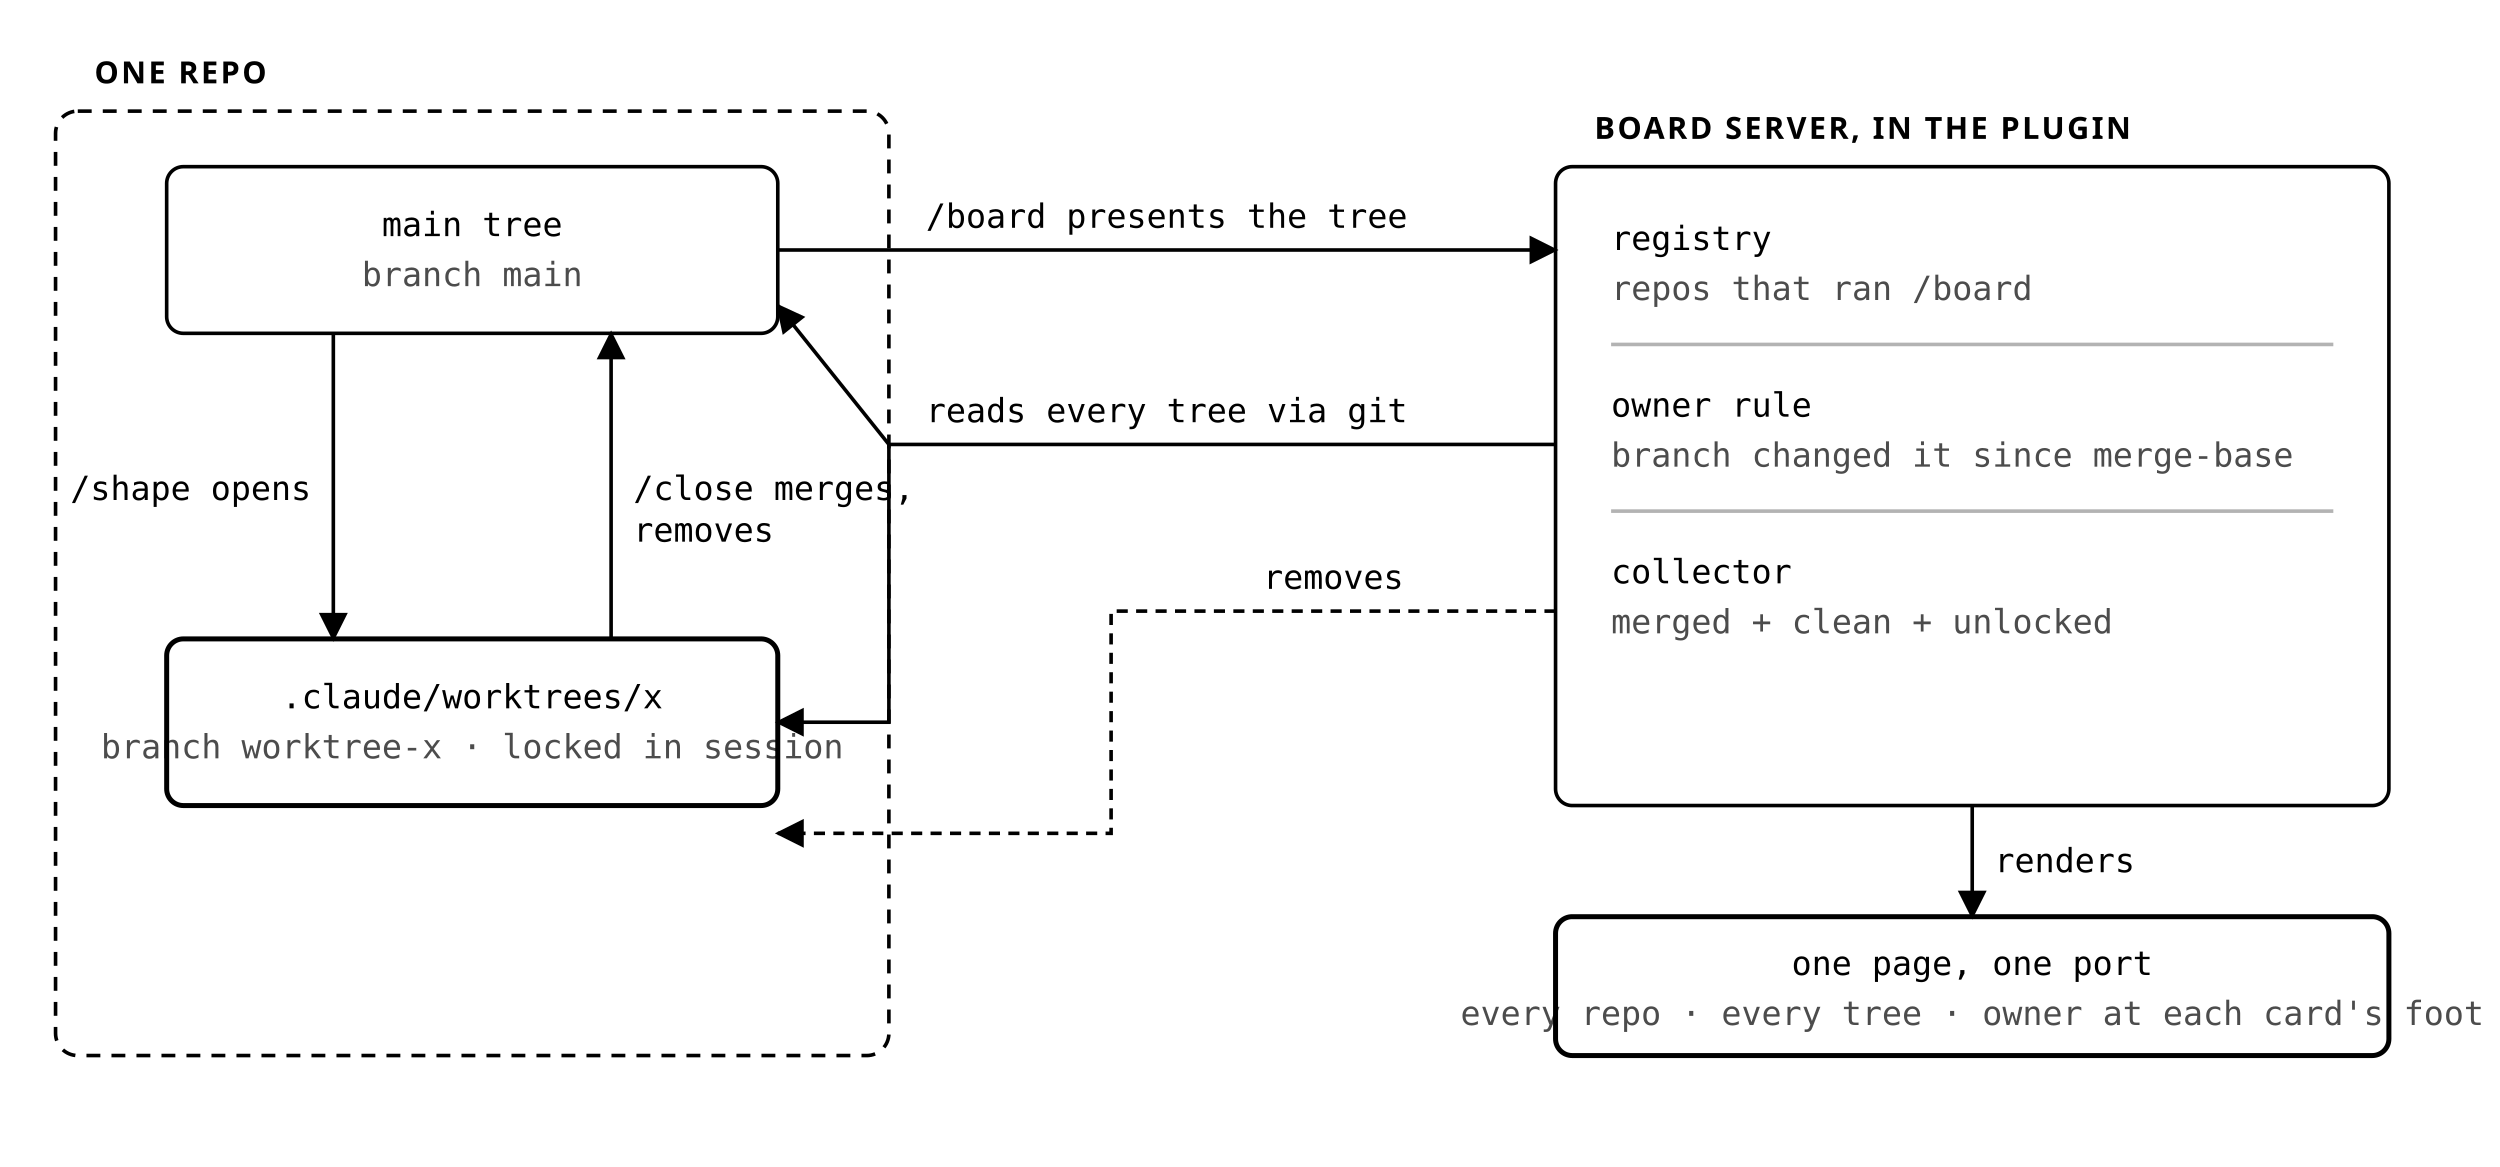
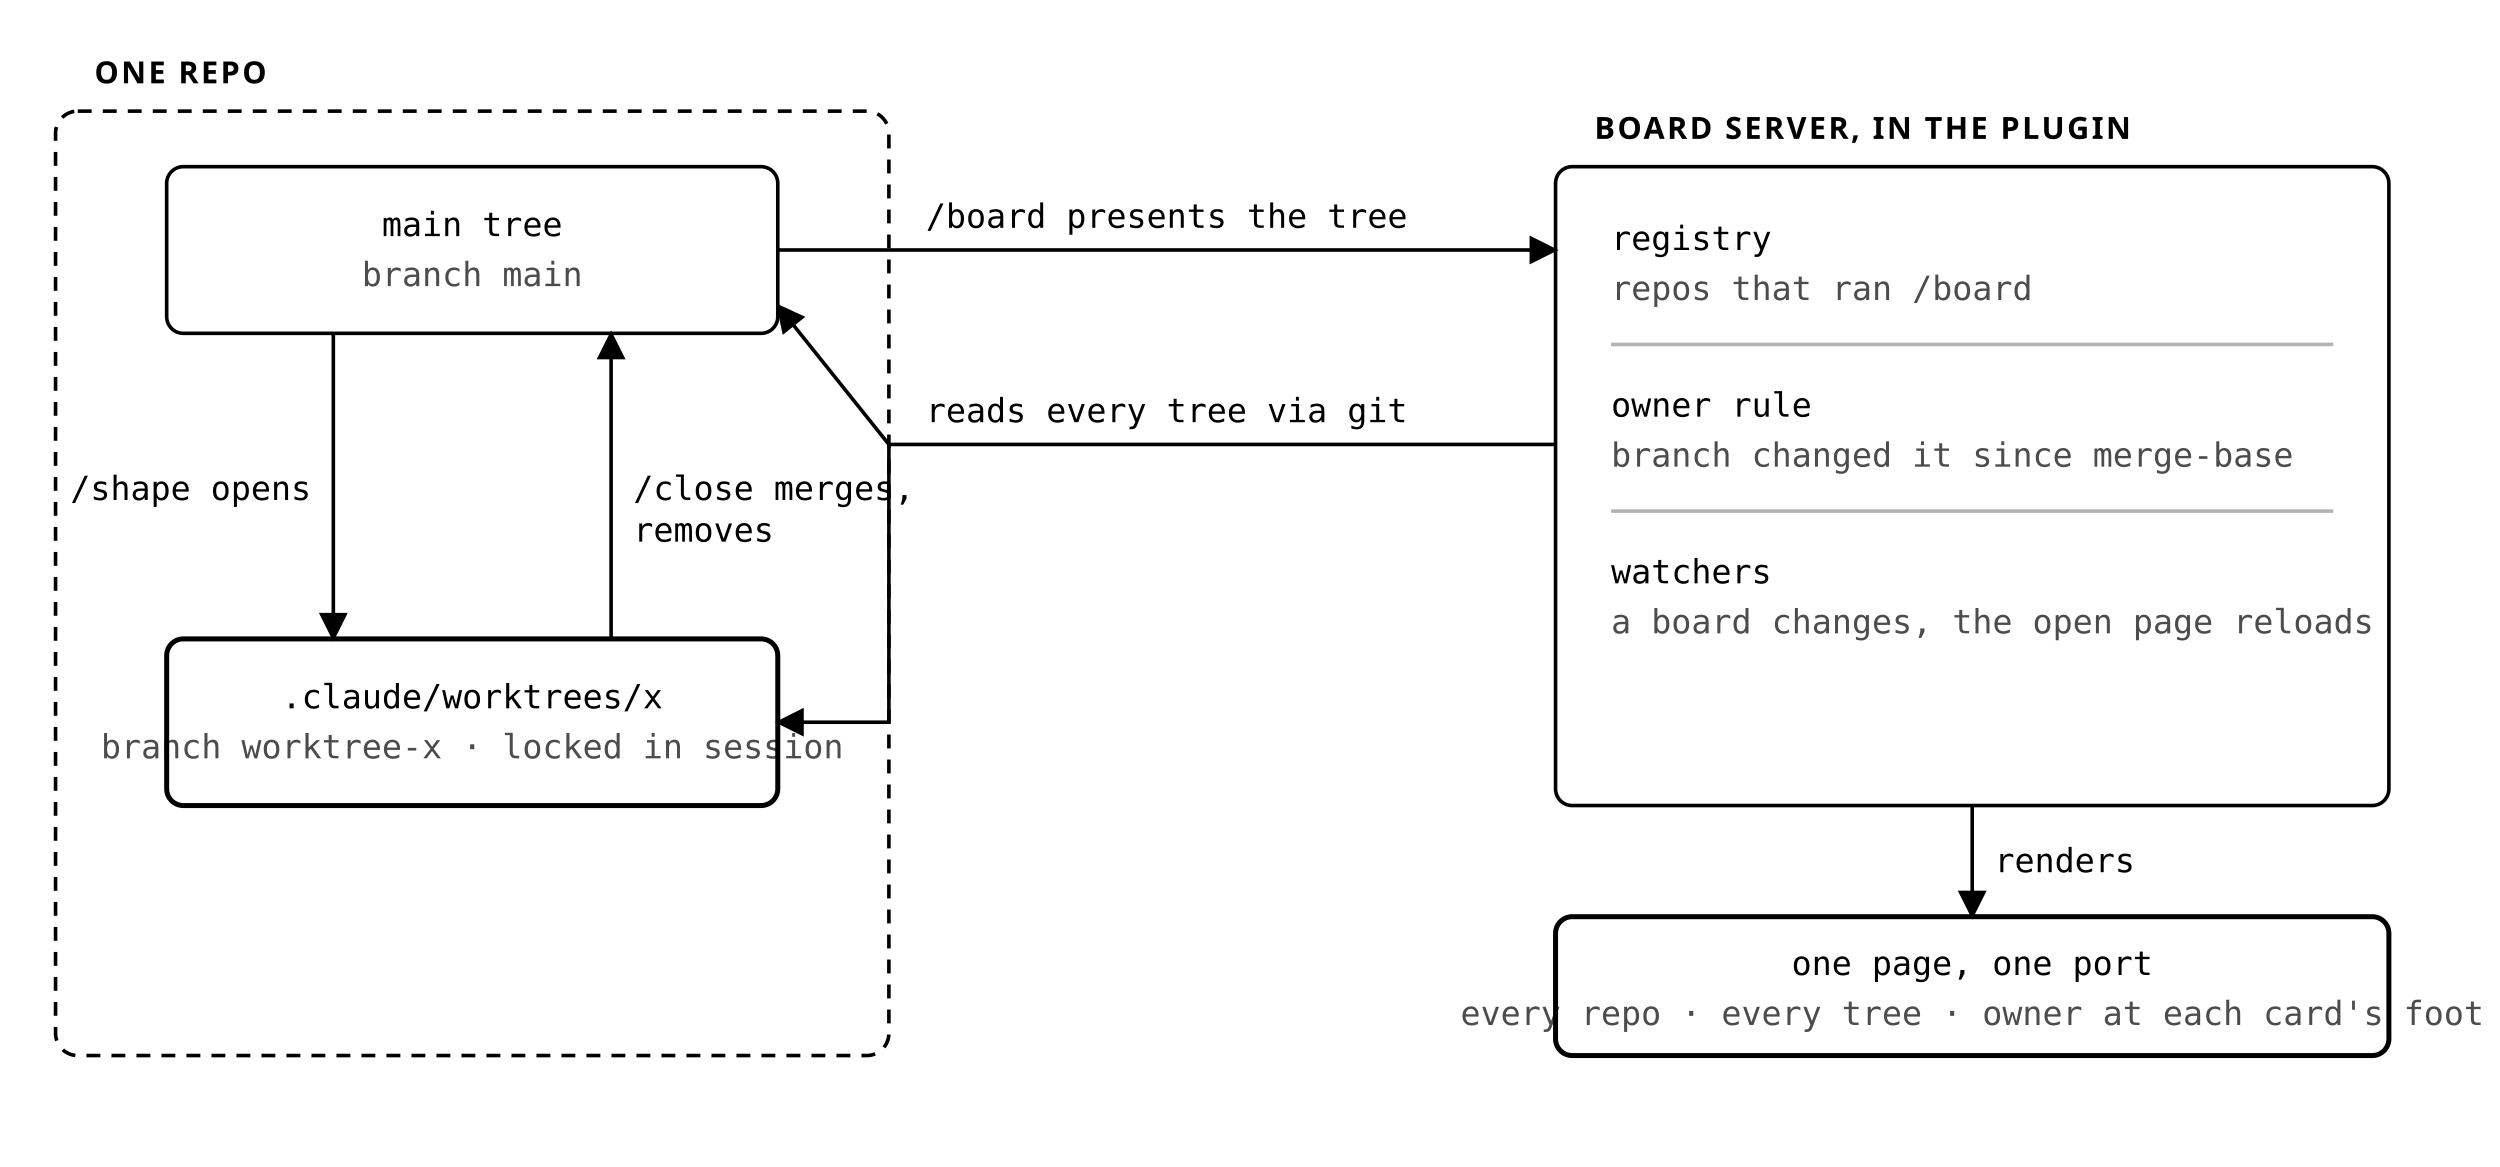
<svg xmlns="http://www.w3.org/2000/svg" viewBox="0 0 900 420" fill="none" stroke="currentColor" stroke-width="1.3" font-family="ui-monospace, Menlo, monospace" font-size="12">
  <defs>
    <marker id="arrow" viewBox="0 0 10 10" refX="9" refY="5" markerWidth="8" markerHeight="8" orient="auto-start-reverse">
      <path d="M0 0L10 5L0 10z" fill="currentColor" stroke="none" />
    </marker>
  </defs>
  <rect x="20" y="40" width="300" height="340" rx="8" stroke-dasharray="5 4" />
  <text x="34" y="30" fill="currentColor" stroke="none" font-family="system-ui, sans-serif" font-size="11" font-weight="600" letter-spacing=".08em">ONE REPO</text>
  <rect x="60" y="60" width="220" height="60" rx="6" />
  <g fill="currentColor" stroke="none" text-anchor="middle">
    <text x="170" y="85" font-weight="500">main tree</text>
    <text x="170" y="103" opacity=".7">branch main</text>
  </g>
  <rect x="60" y="230" width="220" height="60" rx="6" stroke-width="1.8" />
  <g fill="currentColor" stroke="none" text-anchor="middle">
    <text x="170" y="255" font-weight="500">.claude/worktrees/x</text>
    <text x="170" y="273" opacity=".7">branch worktree-x · locked in session</text>
  </g>
  <path d="M120 120 L120 230" marker-end="url(#arrow)" />
  <text x="112" y="180" fill="currentColor" stroke="none" text-anchor="end">/shape opens</text>
  <path d="M220 230 L220 120" marker-end="url(#arrow)" />
  <text x="228" y="180" fill="currentColor" stroke="none">/close merges,</text>
  <text x="228" y="195" fill="currentColor" stroke="none">removes</text>
  <rect x="560" y="60" width="300" height="230" rx="6" />
  <text x="574" y="50" fill="currentColor" stroke="none" font-family="system-ui, sans-serif" font-size="11" font-weight="600" letter-spacing=".08em">BOARD SERVER, IN THE PLUGIN</text>
  <g fill="currentColor" stroke="none">
    <text x="580" y="90" font-weight="500">registry</text>
    <text x="580" y="108" opacity=".7">repos that ran /board</text>
    <text x="580" y="150" font-weight="500">owner rule</text>
    <text x="580" y="168" opacity=".7">branch changed it since merge-base</text>
-     <text x="580" y="210" font-weight="500">collector</text>
-     <text x="580" y="228" opacity=".7">merged + clean + unlocked</text>
+     <text x="580" y="210" font-weight="500">watchers</text>
+     <text x="580" y="228" opacity=".7">a board changes, the open page reloads</text>
  </g>
  <path d="M580 124 L840 124" opacity=".3" />
  <path d="M580 184 L840 184" opacity=".3" />
  <path d="M280 90 L560 90" marker-end="url(#arrow)" />
  <text x="420" y="82" fill="currentColor" stroke="none" text-anchor="middle">/board presents the tree</text>
  <path d="M560 160 L320 160 L320 260 L280 260" marker-end="url(#arrow)" />
  <path d="M320 160 L280 110" marker-end="url(#arrow)" />
  <text x="420" y="152" fill="currentColor" stroke="none" text-anchor="middle">reads every tree via git</text>
-   <path d="M560 220 L400 220 L400 300 L280 300" stroke-dasharray="4 3" marker-end="url(#arrow)" />
-   <text x="480" y="212" fill="currentColor" stroke="none" text-anchor="middle">removes</text>
  <rect x="560" y="330" width="300" height="50" rx="6" stroke-width="1.8" />
  <g fill="currentColor" stroke="none" text-anchor="middle">
    <text x="710" y="351" font-weight="500">one page, one port</text>
    <text x="710" y="369" opacity=".7">every repo · every tree · owner at each card's foot</text>
  </g>
  <path d="M710 290 L710 330" marker-end="url(#arrow)" />
  <text x="718" y="314" fill="currentColor" stroke="none">renders</text>
</svg>
